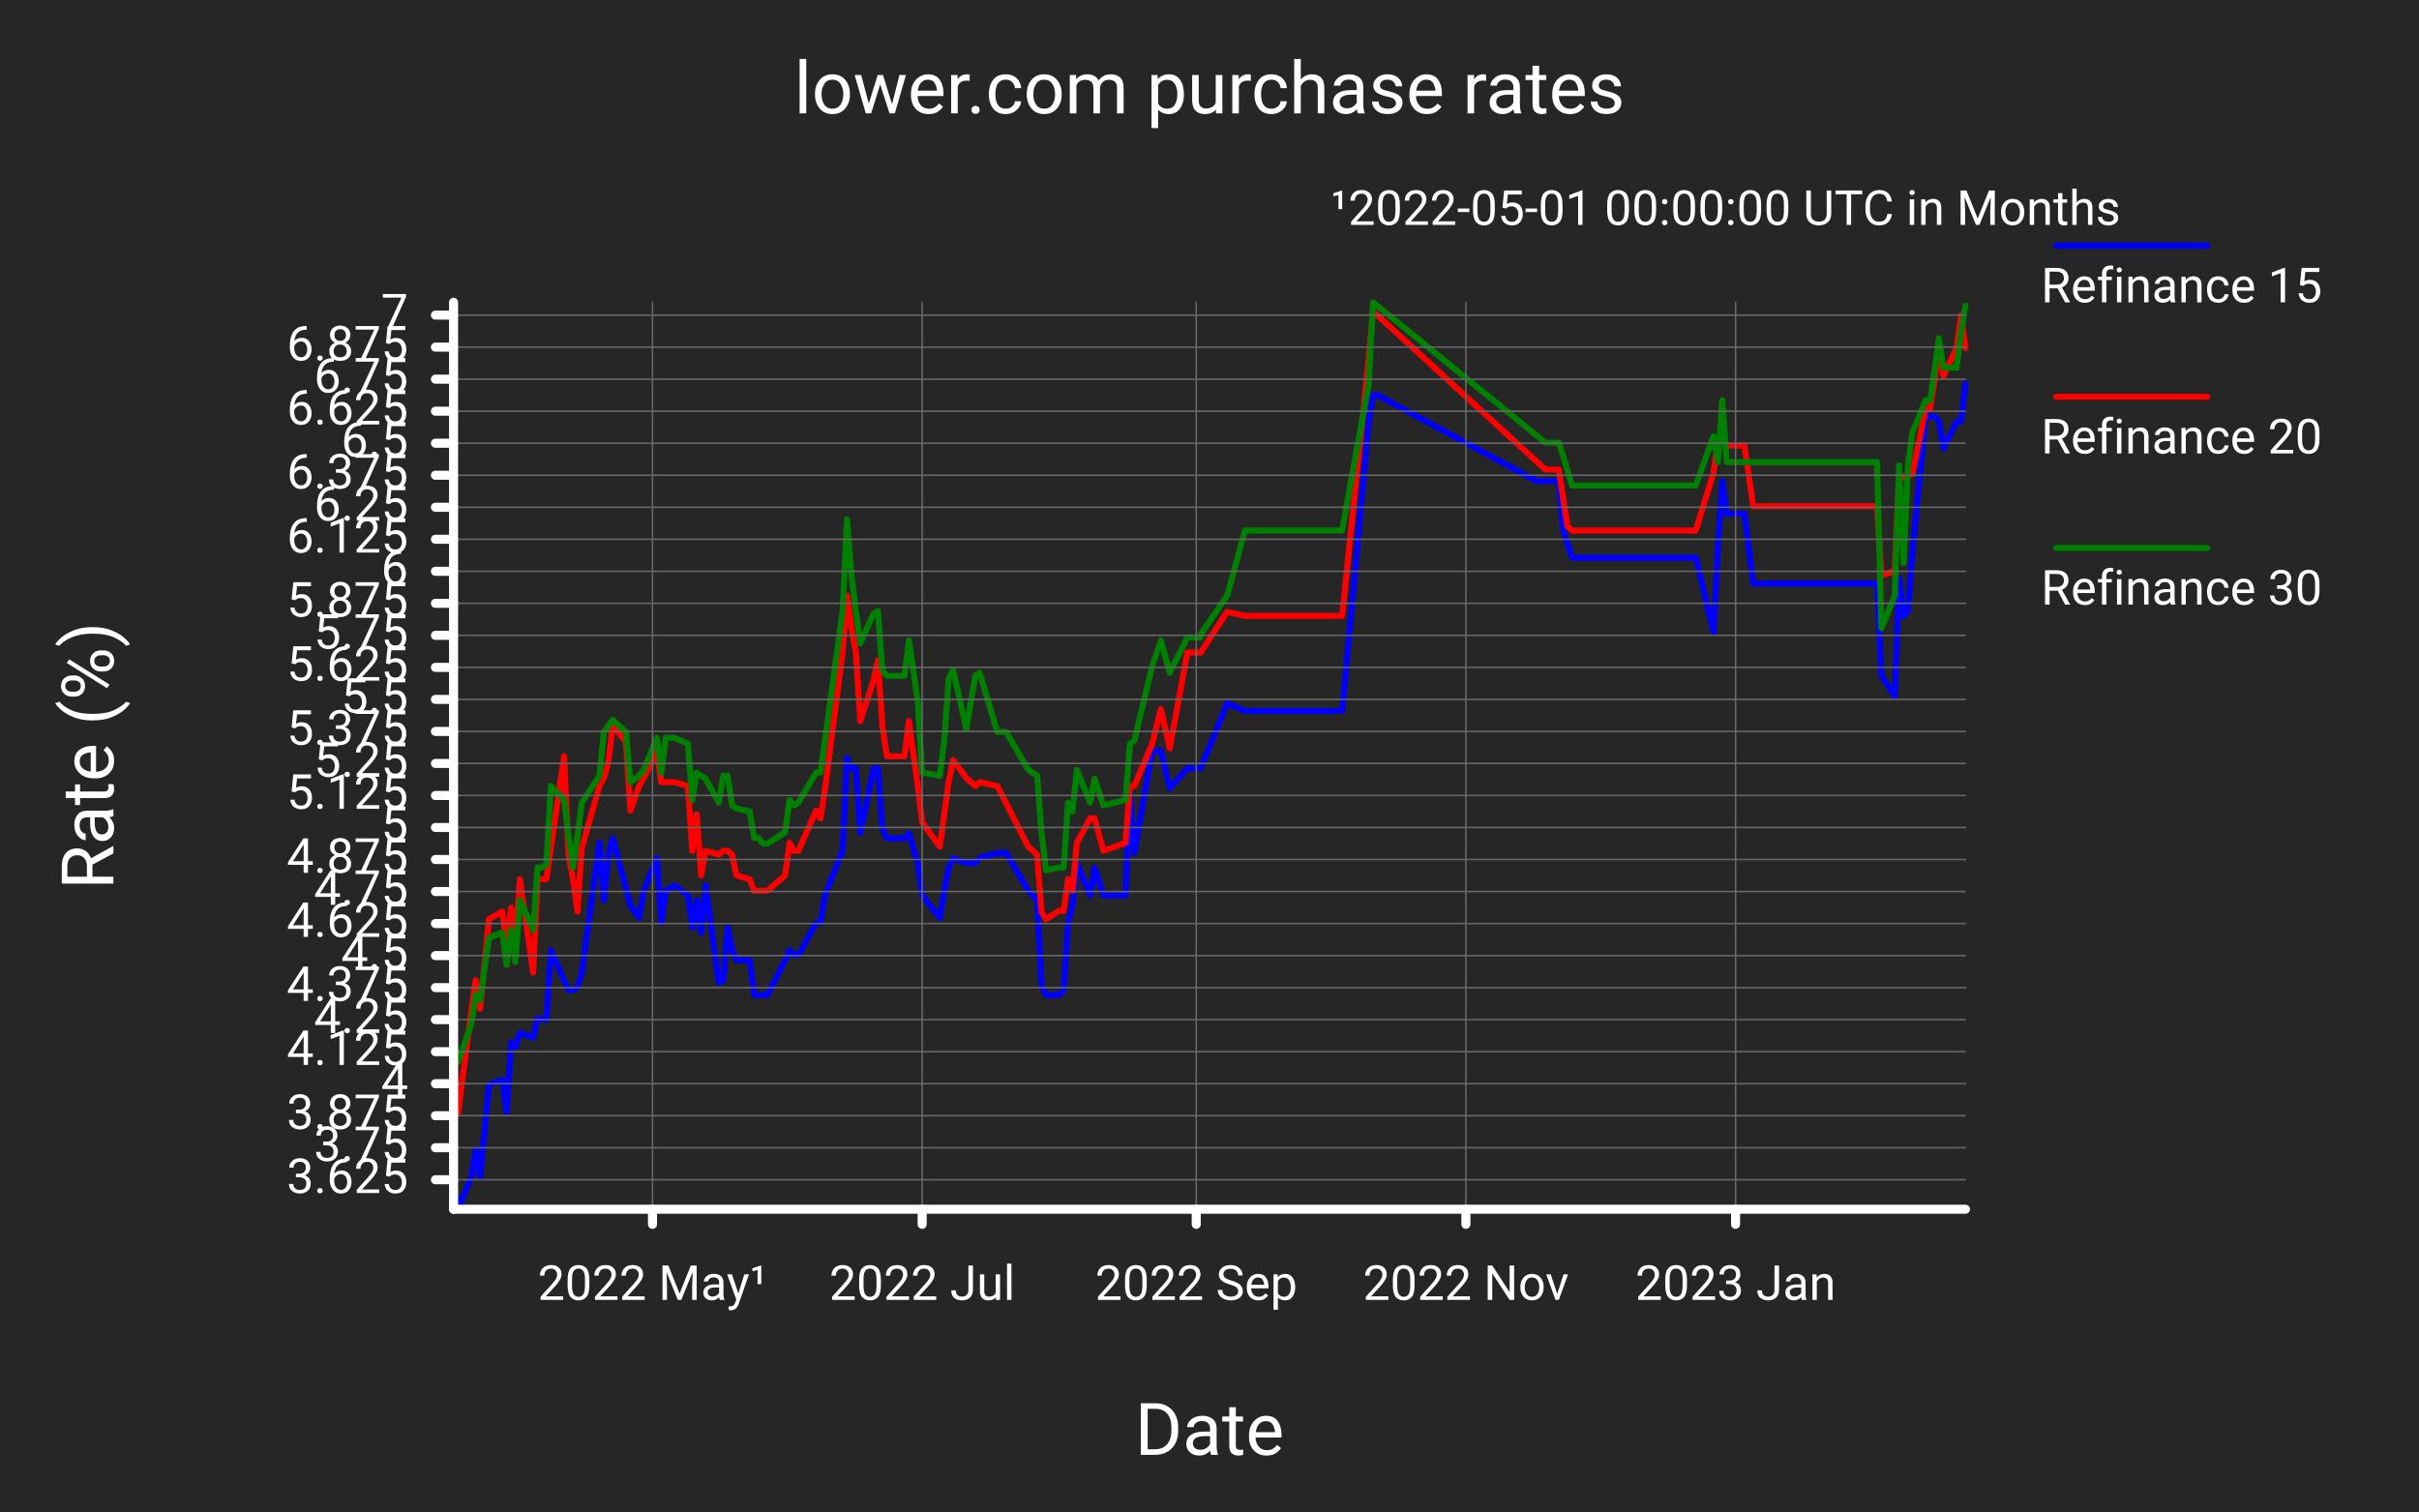
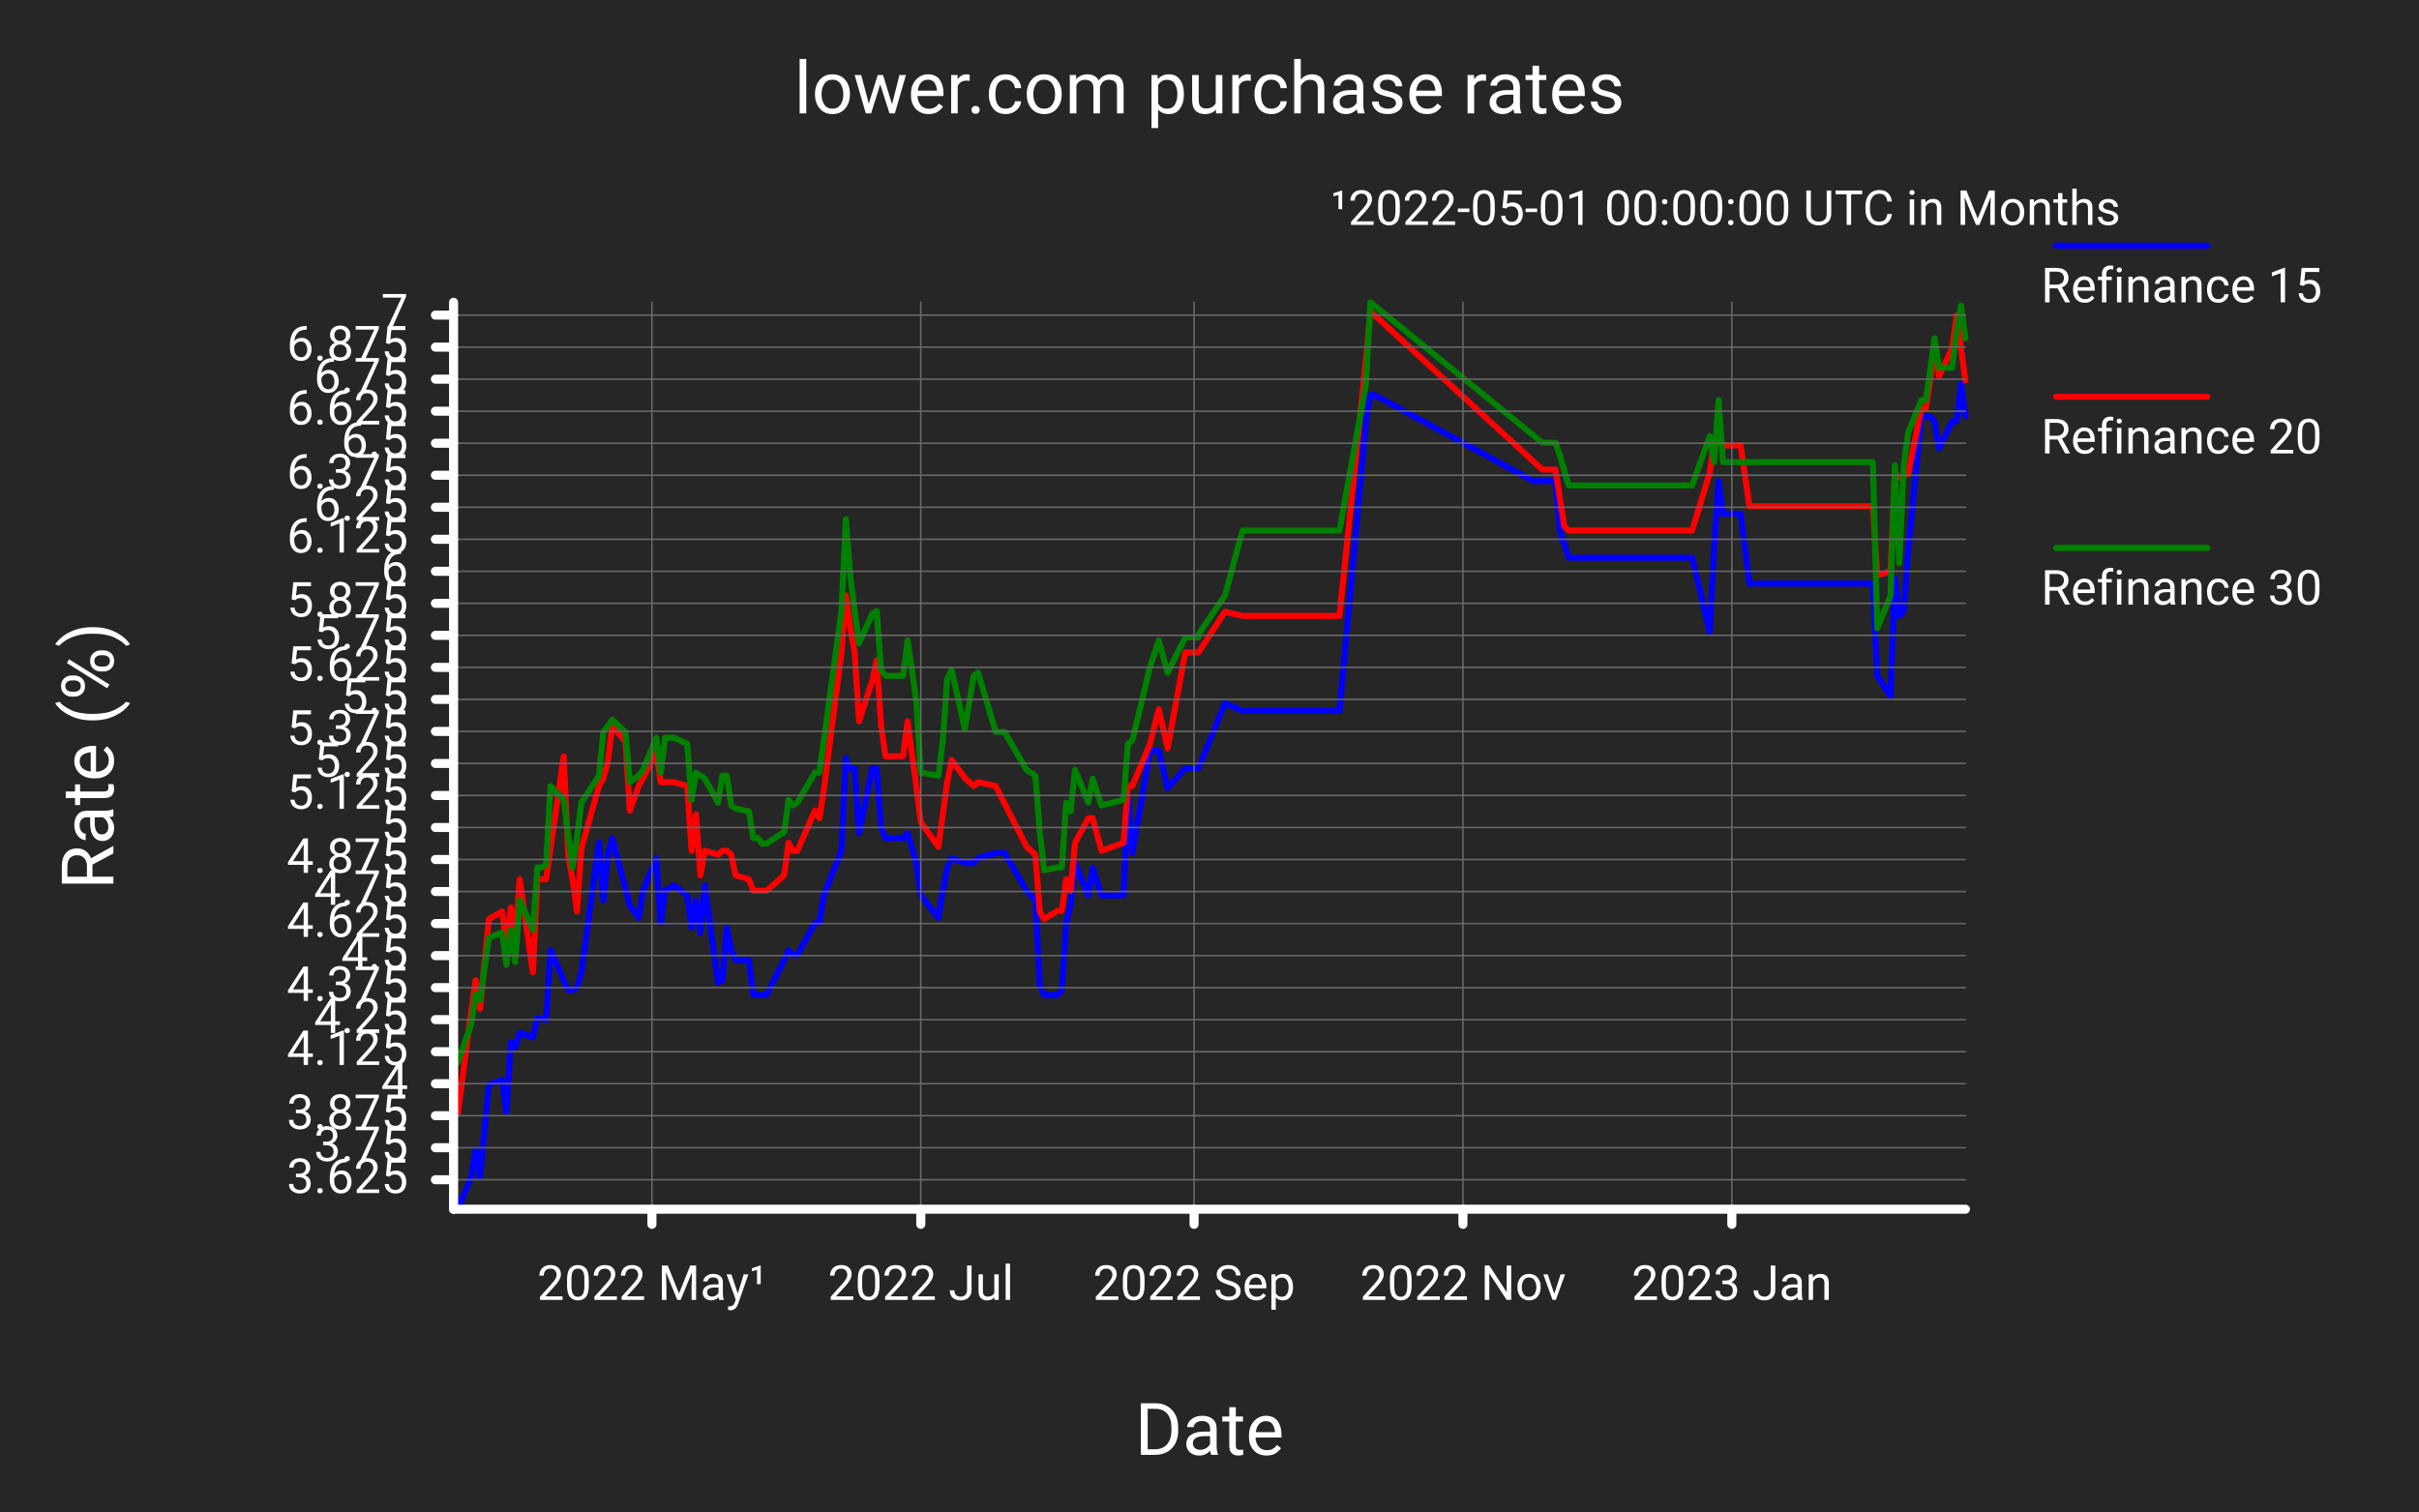
<svg xmlns="http://www.w3.org/2000/svg" class="poloto" width="800" height="500" viewBox="0 0 800 500">
  <style>.poloto{stroke-linecap:round;stroke-linejoin:round;font-family:Roboto,sans-serif;font-size:16px;}.poloto_background{fill:#262626;}.poloto_scatter{stroke-width:7}.poloto_tick_line{stroke:dimgray;stroke-width:0.5}.poloto_line{stroke-width:2}.poloto_text{fill: white;}.poloto_axis_lines{stroke: white;stroke-width:3;fill:none;stroke-dasharray:none}.poloto_title{font-size:24px;dominant-baseline:start;text-anchor:middle;}.poloto_xname{font-size:24px;dominant-baseline:start;text-anchor:middle;}.poloto_yname{font-size:24px;dominant-baseline:start;text-anchor:middle;}.poloto0stroke{stroke:blue;}.poloto1stroke{stroke:red;}.poloto2stroke{stroke:green;}.poloto3stroke{stroke:gold;}.poloto4stroke{stroke:aqua;}.poloto5stroke{stroke:lime;}.poloto6stroke{stroke:orange;}.poloto7stroke{stroke:chocolate;}.poloto0fill{fill:blue;}.poloto1fill{fill:red;}.poloto2fill{fill:green;}.poloto3fill{fill:gold;}.poloto4fill{fill:aqua;}.poloto5fill{fill:lime;}.poloto6fill{fill:orange;}.poloto7fill{fill:chocolate;}</style>
  <circle r="1e5" class="poloto_background" />
  <text class="poloto_text poloto_legend_text" x="675" y="100">Refinance 15</text>
  <line class="poloto_line poloto_legend_icon poloto0stroke poloto0legend" stroke="black" x1="680" x2="730" y1="81.25" y2="81.25" />
-   <path class="poloto_line poloto0stroke" fill="none" stroke="black" d=" M 150.00 392.46 L 151.46 400.00 L 155.85 389.32 L 157.31 380.17 L 158.77 389.32 L 158.77 389.32 L 161.70 358.81 L 166.08 357.20 L 167.54 367.88 L 169.01 344.83 L 170.47 346.44 L 171.93 341.61 L 176.32 343.22 L 177.78 336.78 L 177.78 336.78 L 180.70 337.37 L 182.16 314.32 L 186.55 324.32 L 188.01 327.54 L 189.47 327.54 L 190.94 326.69 L 192.40 321.78 L 198.25 278.73 L 199.71 297.88 L 201.17 283.05 L 202.63 277.29 L 202.63 277.29 L 208.48 299.58 L 211.40 303.64 L 212.87 294.58 L 217.25 283.81 L 218.71 305.25 L 220.18 294.58 L 220.18 294.58 L 223.10 292.88 L 227.49 296.19 L 228.95 306.86 L 228.95 306.86 L 230.41 297.80 L 231.87 308.56 L 233.33 292.88 L 237.72 325.08 L 239.18 324.32 L 240.64 306.86 L 240.64 306.86 L 242.11 314.32 L 243.57 317.63 L 247.95 317.63 L 249.42 329.15 L 250.88 329.15 L 252.34 329.15 L 253.80 329.15 L 259.65 317.63 L 261.11 314.32 L 262.57 315.93 L 264.04 315.93 L 264.04 315.93 L 269.88 305.25 L 271.35 305.25 L 272.81 296.19 L 278.65 281.36 L 280.12 250.76 L 281.58 254.15 L 283.04 254.15 L 284.50 275.59 L 288.89 254.15 L 290.35 254.15 L 291.81 273.90 L 293.27 277.29 L 299.12 277.29 L 300.58 275.59 L 302.05 280.59 L 303.51 285.51 L 304.97 296.19 L 310.82 303.64 L 312.28 294.58 L 313.74 287.12 L 315.20 283.81 L 319.59 285.51 L 322.51 285.51 L 323.98 283.81 L 329.82 282.20 L 329.82 282.20 L 329.82 282.20 L 329.82 282.20 L 329.82 282.20 L 329.82 282.20 L 332.75 282.20 L 332.75 282.20 L 332.75 282.20 L 332.75 282.20 L 332.75 282.20 L 332.75 282.20 L 340.06 294.58 L 342.98 297.80 L 344.44 325.93 L 345.91 329.15 L 350.29 329.15 L 351.75 327.54 L 353.22 305.25 L 354.68 299.49 L 356.14 285.51 L 360.53 296.19 L 360.53 296.19 L 361.99 287.12 L 364.91 296.19 L 364.91 296.19 L 372.22 296.19 L 373.68 262.46 L 375.15 282.20 L 380.99 248.39 L 383.92 248.39 L 383.92 248.39 L 386.84 260.76 L 392.69 254.15 L 392.69 254.15 L 392.69 254.15 L 392.69 254.15 L 392.69 254.15 L 392.69 254.15 L 392.69 254.15 L 392.69 254.15 L 392.69 254.15 L 397.08 254.15 L 405.85 232.63 L 411.70 235.17 L 411.70 235.17 L 416.08 235.17 L 421.93 235.17 L 423.39 235.17 L 423.39 235.17 L 423.39 235.17 L 423.39 235.17 L 423.39 235.17 L 442.40 235.17 L 443.86 235.17 L 452.63 139.75 L 454.09 130.68 L 455.56 130.68 L 508.19 159.15 L 514.04 159.15 L 515.50 159.15 L 516.96 175.51 L 519.88 184.49 L 519.88 184.49 L 525.73 184.49 L 527.19 184.49 L 528.65 184.49 L 530.12 184.49 L 534.50 184.49 L 535.96 184.49 L 538.89 184.49 L 540.35 184.49 L 544.74 184.49 L 546.20 184.49 L 546.20 184.49 L 550.58 184.49 L 554.97 184.49 L 556.43 184.49 L 557.89 184.49 L 559.36 184.49 L 560.82 184.49 L 566.67 209.15 L 568.13 180.68 L 569.59 159.15 L 571.05 169.92 L 575.44 169.92 L 576.90 169.92 L 576.90 169.92 L 579.82 193.05 L 581.29 193.05 L 585.67 193.05 L 587.13 193.05 L 588.60 193.05 L 590.06 193.05 L 591.52 193.05 L 591.52 193.05 L 591.52 193.05 L 591.52 193.05 L 598.83 193.05 L 601.75 193.05 L 606.14 193.05 L 607.60 193.05 L 610.53 193.05 L 611.99 193.05 L 617.84 193.05 L 619.30 193.05 L 620.76 193.05 L 622.22 223.56 L 626.61 230.34 L 628.07 191.36 L 629.53 203.81 L 630.99 202.12 L 632.46 182.37 L 636.84 137.71 L 638.30 137.71 L 639.77 137.71 L 641.23 139.41 L 642.69 148.39 L 647.08 139.41 L 648.54 139.41 L 650.00 126.95" />
+   <path class="poloto_line poloto0stroke" fill="none" stroke="black" d=" M 150.00 392.46 L 151.46 400.00 L 155.83 389.32 L 157.29 380.17 L 158.75 389.32 L 158.75 389.32 L 161.66 358.81 L 166.03 357.20 L 167.49 367.88 L 168.95 344.83 L 170.41 346.44 L 171.87 341.61 L 176.24 343.22 L 177.70 336.78 L 177.70 336.78 L 180.61 337.37 L 182.07 314.32 L 186.44 324.32 L 187.90 327.54 L 189.36 327.54 L 190.82 326.69 L 192.27 321.78 L 198.10 278.73 L 199.56 297.88 L 201.02 283.05 L 202.48 277.29 L 202.48 277.29 L 208.31 299.58 L 211.22 303.64 L 212.68 294.58 L 217.06 283.81 L 218.51 305.25 L 219.97 294.58 L 219.97 294.58 L 222.89 292.88 L 227.26 296.19 L 228.72 306.86 L 228.72 306.86 L 230.17 297.80 L 231.63 308.56 L 233.09 292.88 L 237.46 325.08 L 238.92 324.32 L 240.38 306.86 L 240.38 306.86 L 241.84 314.32 L 243.29 317.63 L 247.67 317.63 L 249.13 329.15 L 250.58 329.15 L 252.04 329.15 L 253.50 329.15 L 259.33 317.63 L 260.79 314.32 L 262.24 315.93 L 263.70 315.93 L 263.70 315.93 L 269.53 305.25 L 270.99 305.25 L 272.45 296.19 L 278.28 281.36 L 279.74 250.76 L 281.20 254.15 L 282.65 254.15 L 284.11 275.59 L 288.48 254.15 L 289.94 254.15 L 291.40 273.90 L 292.86 277.29 L 298.69 277.29 L 300.15 275.59 L 301.60 280.59 L 303.06 285.51 L 304.52 296.19 L 310.35 303.64 L 311.81 294.58 L 313.27 287.12 L 314.72 283.81 L 319.10 285.51 L 322.01 285.51 L 323.47 283.81 L 329.30 282.20 L 329.30 282.20 L 329.30 282.20 L 329.30 282.20 L 329.30 282.20 L 329.30 282.20 L 332.22 282.20 L 332.22 282.20 L 332.22 282.20 L 332.22 282.20 L 332.22 282.20 L 332.22 282.20 L 339.50 294.58 L 342.42 297.80 L 343.88 325.93 L 345.34 329.15 L 349.71 329.15 L 351.17 327.54 L 352.62 305.25 L 354.08 299.49 L 355.54 285.51 L 359.91 296.19 L 359.91 296.19 L 361.37 287.12 L 364.29 296.19 L 364.29 296.19 L 371.57 296.19 L 373.03 262.46 L 374.49 282.20 L 380.32 248.39 L 383.24 248.39 L 383.24 248.39 L 386.15 260.76 L 391.98 254.15 L 391.98 254.15 L 391.98 254.15 L 391.98 254.15 L 391.98 254.15 L 391.98 254.15 L 391.98 254.15 L 391.98 254.15 L 391.98 254.15 L 396.36 254.15 L 405.10 232.63 L 410.93 235.17 L 410.93 235.17 L 415.31 235.17 L 421.14 235.17 L 422.59 235.17 L 422.59 235.17 L 422.59 235.17 L 422.59 235.17 L 422.59 235.17 L 441.55 235.17 L 443.00 235.17 L 451.75 139.75 L 453.21 130.68 L 454.66 130.68 L 507.14 159.15 L 512.97 159.15 L 514.43 159.15 L 515.89 175.51 L 518.80 184.49 L 518.80 184.49 L 524.64 184.49 L 526.09 184.49 L 527.55 184.49 L 529.01 184.49 L 533.38 184.49 L 534.84 184.49 L 537.76 184.49 L 539.21 184.49 L 543.59 184.49 L 545.04 184.49 L 545.04 184.49 L 549.42 184.49 L 553.79 184.49 L 555.25 184.49 L 556.71 184.49 L 558.16 184.49 L 559.62 184.49 L 565.45 209.15 L 566.91 180.68 L 568.37 159.15 L 569.83 169.92 L 574.20 169.92 L 575.66 169.92 L 575.66 169.92 L 578.57 193.05 L 580.03 193.05 L 584.40 193.05 L 585.86 193.05 L 587.32 193.05 L 588.78 193.05 L 590.23 193.05 L 590.23 193.05 L 590.23 193.05 L 590.23 193.05 L 597.52 193.05 L 600.44 193.05 L 604.81 193.05 L 606.27 193.05 L 609.18 193.05 L 610.64 193.05 L 616.47 193.05 L 617.93 193.05 L 619.39 193.05 L 620.85 223.56 L 625.22 230.34 L 626.68 191.36 L 628.13 203.81 L 629.59 202.12 L 631.05 182.37 L 635.42 137.71 L 636.88 137.71 L 638.34 137.71 L 639.80 139.41 L 641.25 148.39 L 645.63 139.41 L 647.08 139.41 L 648.54 126.95 L 650.00 137.71" />
  <text class="poloto_text poloto_legend_text" x="675" y="150">Refinance 20</text>
  <line class="poloto_line poloto_legend_icon poloto1stroke poloto1legend" stroke="black" x1="680" x2="730" y1="131.25" y2="131.25" />
-   <path class="poloto_line poloto1stroke" fill="none" stroke="black" d=" M 150.00 345.68 L 151.46 368.31 L 155.85 334.58 L 157.31 324.24 L 158.77 333.73 L 158.77 333.73 L 161.70 304.07 L 166.08 301.53 L 167.54 312.29 L 169.01 300.25 L 170.47 311.02 L 171.93 290.85 L 176.32 321.69 L 177.78 290.85 L 177.78 290.85 L 180.70 290.85 L 180.70 290.85 L 186.55 250.17 L 188.01 282.71 L 189.47 290.85 L 190.94 301.53 L 192.40 280.59 L 198.25 260.00 L 199.71 257.37 L 201.17 252.12 L 202.63 240.08 L 207.02 245.34 L 208.48 268.14 L 211.40 260.00 L 212.87 257.37 L 217.25 248.81 L 218.71 258.73 L 220.18 258.73 L 220.18 258.73 L 223.10 258.73 L 227.49 260.00 L 228.95 281.44 L 228.95 281.44 L 230.41 269.41 L 231.87 289.58 L 233.33 281.44 L 237.72 282.71 L 239.18 281.44 L 240.64 281.44 L 240.64 281.44 L 242.11 282.71 L 243.57 289.58 L 247.95 290.85 L 249.42 294.66 L 250.88 294.66 L 252.34 294.66 L 253.80 294.66 L 259.65 289.58 L 261.11 278.81 L 262.57 281.44 L 264.04 281.44 L 264.04 281.44 L 269.88 268.14 L 271.35 270.68 L 272.81 261.27 L 278.65 215.85 L 280.12 197.03 L 281.58 207.80 L 283.04 215.85 L 284.50 238.56 L 288.89 225.17 L 290.35 218.47 L 291.81 239.92 L 293.27 250.17 L 299.12 250.17 L 300.58 238.56 L 302.05 249.32 L 303.51 260.00 L 304.97 272.03 L 310.82 280.08 L 312.28 269.41 L 313.74 258.73 L 315.20 251.44 L 319.59 257.37 L 322.51 260.00 L 323.98 258.73 L 329.82 260.00 L 329.82 260.00 L 329.82 260.00 L 329.82 260.00 L 329.82 260.00 L 329.82 260.00 L 329.82 260.00 L 329.82 260.00 L 329.82 260.00 L 329.82 260.00 L 329.82 260.00 L 329.82 260.00 L 340.06 280.08 L 342.98 282.71 L 344.44 301.53 L 345.91 304.07 L 350.29 301.27 L 351.75 301.27 L 353.22 290.85 L 354.68 294.66 L 356.14 278.81 L 360.53 270.68 L 360.53 270.68 L 361.99 270.68 L 364.91 281.44 L 364.91 281.44 L 372.22 278.81 L 373.68 260.00 L 375.15 260.00 L 380.99 246.19 L 383.92 234.58 L 383.92 234.58 L 386.84 247.54 L 392.69 215.85 L 392.69 215.85 L 392.69 215.85 L 392.69 215.85 L 392.69 215.85 L 392.69 215.85 L 392.69 215.85 L 392.69 215.85 L 392.69 215.85 L 397.08 215.85 L 405.85 202.37 L 411.70 203.73 L 414.62 203.73 L 416.08 203.73 L 416.08 203.73 L 423.39 203.73 L 424.85 203.73 L 424.85 203.73 L 424.85 203.73 L 424.85 203.73 L 442.40 203.73 L 443.86 203.73 L 452.63 118.81 L 454.09 102.97 L 454.09 102.97 L 511.11 155.34 L 514.04 155.34 L 515.50 155.34 L 518.42 174.15 L 519.88 175.51 L 519.88 175.51 L 525.73 175.51 L 527.19 175.51 L 528.65 175.51 L 530.12 175.51 L 534.50 175.51 L 535.96 175.51 L 538.89 175.51 L 540.35 175.51 L 544.74 175.51 L 546.20 175.51 L 546.20 175.51 L 550.58 175.51 L 554.97 175.51 L 556.43 175.51 L 557.89 175.51 L 559.36 175.51 L 560.82 175.51 L 566.67 156.36 L 568.13 145.93 L 569.59 144.58 L 571.05 147.37 L 575.44 147.37 L 576.90 147.37 L 576.90 147.37 L 579.82 167.46 L 581.29 167.46 L 585.67 167.46 L 587.13 167.46 L 588.60 167.46 L 590.06 167.46 L 591.52 167.46 L 591.52 167.46 L 597.37 167.46 L 597.37 167.46 L 598.83 167.46 L 601.75 167.46 L 606.14 167.46 L 607.60 167.46 L 610.53 167.46 L 611.99 167.46 L 617.84 167.46 L 619.30 167.46 L 620.76 167.46 L 622.22 190.34 L 626.61 188.98 L 628.07 156.69 L 629.53 158.05 L 629.53 158.05 L 632.46 156.69 L 636.84 135.17 L 638.30 135.17 L 639.77 125.85 L 641.23 115.08 L 642.69 124.49 L 647.08 115.08 L 648.54 104.32 L 650.00 115.08" />
+   <path class="poloto_line poloto1stroke" fill="none" stroke="black" d=" M 150.00 345.68 L 151.46 368.31 L 155.83 334.58 L 157.29 324.24 L 158.75 333.73 L 158.75 333.73 L 161.66 304.07 L 166.03 301.53 L 167.49 312.29 L 168.95 300.25 L 170.41 311.02 L 171.87 290.85 L 176.24 321.69 L 177.70 290.85 L 177.70 290.85 L 180.61 290.85 L 180.61 290.85 L 186.44 250.17 L 187.90 282.71 L 189.36 290.85 L 190.82 301.53 L 192.27 280.59 L 198.10 260.00 L 199.56 257.37 L 201.02 252.12 L 202.48 240.08 L 206.85 245.34 L 208.31 268.14 L 211.22 260.00 L 212.68 257.37 L 217.06 248.81 L 218.51 258.73 L 219.97 258.73 L 219.97 258.73 L 222.89 258.73 L 227.26 260.00 L 228.72 281.44 L 228.72 281.44 L 230.17 269.41 L 231.63 289.58 L 233.09 281.44 L 237.46 282.71 L 238.92 281.44 L 240.38 281.44 L 240.38 281.44 L 241.84 282.71 L 243.29 289.58 L 247.67 290.85 L 249.13 294.66 L 250.58 294.66 L 252.04 294.66 L 253.50 294.66 L 259.33 289.58 L 260.79 278.81 L 262.24 281.44 L 263.70 281.44 L 263.70 281.44 L 269.53 268.14 L 270.99 270.68 L 272.45 261.27 L 278.28 215.85 L 279.74 197.03 L 281.20 207.80 L 282.65 215.85 L 284.11 238.56 L 288.48 225.17 L 289.94 218.47 L 291.40 239.92 L 292.86 250.17 L 298.69 250.17 L 300.15 238.56 L 301.60 249.32 L 303.06 260.00 L 304.52 272.03 L 310.35 280.08 L 311.81 269.41 L 313.27 258.73 L 314.72 251.44 L 319.10 257.37 L 322.01 260.00 L 323.47 258.73 L 329.30 260.00 L 329.30 260.00 L 329.30 260.00 L 329.30 260.00 L 329.30 260.00 L 329.30 260.00 L 329.30 260.00 L 329.30 260.00 L 329.30 260.00 L 329.30 260.00 L 329.30 260.00 L 329.30 260.00 L 339.50 280.08 L 342.42 282.71 L 343.88 301.53 L 345.34 304.07 L 349.71 301.27 L 351.17 301.27 L 352.62 290.85 L 354.08 294.66 L 355.54 278.81 L 359.91 270.68 L 359.91 270.68 L 361.37 270.68 L 364.29 281.44 L 364.29 281.44 L 371.57 278.81 L 373.03 260.00 L 374.49 260.00 L 380.32 246.19 L 383.24 234.58 L 383.24 234.58 L 386.15 247.54 L 391.98 215.85 L 391.98 215.85 L 391.98 215.85 L 391.98 215.85 L 391.98 215.85 L 391.98 215.85 L 391.98 215.85 L 391.98 215.85 L 391.98 215.85 L 396.36 215.85 L 405.10 202.37 L 410.93 203.73 L 413.85 203.73 L 415.31 203.73 L 415.31 203.73 L 422.59 203.73 L 424.05 203.73 L 424.05 203.73 L 424.05 203.73 L 424.05 203.73 L 441.55 203.73 L 443.00 203.73 L 451.75 118.81 L 453.21 102.97 L 453.21 102.97 L 510.06 155.34 L 512.97 155.34 L 514.43 155.34 L 517.35 174.15 L 518.80 175.51 L 518.80 175.51 L 524.64 175.51 L 526.09 175.51 L 527.55 175.51 L 529.01 175.51 L 533.38 175.51 L 534.84 175.51 L 537.76 175.51 L 539.21 175.51 L 543.59 175.51 L 545.04 175.51 L 545.04 175.51 L 549.42 175.51 L 553.79 175.51 L 555.25 175.51 L 556.71 175.51 L 558.16 175.51 L 559.62 175.51 L 565.45 156.36 L 566.91 145.93 L 568.37 144.58 L 569.83 147.37 L 574.20 147.37 L 575.66 147.37 L 575.66 147.37 L 578.57 167.46 L 580.03 167.46 L 584.40 167.46 L 585.86 167.46 L 587.32 167.46 L 588.78 167.46 L 590.23 167.46 L 590.23 167.46 L 596.06 167.46 L 596.06 167.46 L 597.52 167.46 L 600.44 167.46 L 604.81 167.46 L 606.27 167.46 L 609.18 167.46 L 610.64 167.46 L 616.47 167.46 L 617.93 167.46 L 619.39 167.46 L 620.85 190.34 L 625.22 188.98 L 626.68 156.69 L 628.13 158.05 L 628.13 158.05 L 631.05 156.69 L 635.42 135.17 L 636.88 135.17 L 638.34 125.85 L 639.80 115.08 L 641.25 124.49 L 645.63 115.08 L 647.08 104.32 L 648.54 115.08 L 650.00 125.85" />
  <text class="poloto_text poloto_legend_text" x="675" y="200">Refinance 30</text>
  <line class="poloto_line poloto_legend_icon poloto2stroke poloto2legend" stroke="black" x1="680" x2="730" y1="181.25" y2="181.25" />
-   <path class="poloto_line poloto2stroke" fill="none" stroke="black" d=" M 150.00 343.31 L 151.46 351.36 L 155.85 338.81 L 157.31 328.98 L 158.77 330.85 L 158.77 330.85 L 161.70 310.25 L 166.08 308.47 L 167.54 319.15 L 169.01 307.54 L 170.47 318.22 L 171.93 297.71 L 176.32 307.54 L 177.78 286.95 L 179.24 286.95 L 180.70 286.02 L 182.16 260.00 L 186.55 264.58 L 188.01 276.27 L 189.47 286.95 L 190.94 277.20 L 192.40 265.51 L 198.25 256.61 L 199.71 242.12 L 201.17 240.17 L 202.63 238.14 L 207.02 242.12 L 208.48 258.73 L 211.40 256.61 L 212.87 254.66 L 217.25 244.07 L 218.71 255.59 L 220.18 244.07 L 220.18 244.07 L 223.10 244.07 L 227.49 246.02 L 228.95 264.58 L 228.95 264.58 L 230.41 255.59 L 231.87 256.61 L 233.33 257.54 L 237.72 265.51 L 239.18 256.61 L 240.64 256.61 L 240.64 256.61 L 242.11 266.44 L 243.57 267.46 L 247.95 268.39 L 249.42 277.20 L 250.88 277.20 L 252.34 279.07 L 253.80 279.07 L 259.65 275.25 L 261.11 264.58 L 262.57 266.44 L 264.04 265.51 L 264.04 265.51 L 269.88 255.59 L 271.35 255.59 L 272.81 245.00 L 278.65 202.12 L 280.12 171.78 L 281.58 190.34 L 283.04 202.12 L 284.50 212.80 L 288.89 203.05 L 290.35 202.12 L 291.81 221.61 L 293.27 223.56 L 299.12 223.56 L 300.58 211.86 L 302.05 221.61 L 303.51 232.29 L 304.97 255.59 L 310.82 256.61 L 312.28 245.00 L 313.74 224.58 L 315.20 221.61 L 319.59 241.10 L 322.51 223.56 L 323.98 222.54 L 329.82 242.12 L 329.82 242.12 L 329.82 242.12 L 329.82 242.12 L 329.82 242.12 L 329.82 242.12 L 332.75 242.12 L 332.75 242.12 L 332.75 242.12 L 332.75 242.12 L 332.75 242.12 L 332.75 242.12 L 340.06 254.66 L 342.98 256.61 L 344.44 275.25 L 345.91 287.88 L 350.29 286.95 L 351.75 286.95 L 353.22 265.51 L 354.68 268.39 L 356.14 254.66 L 360.53 265.51 L 360.53 265.51 L 361.99 257.54 L 364.91 266.44 L 364.91 266.44 L 372.22 264.58 L 373.68 246.02 L 375.15 245.00 L 380.99 220.59 L 383.92 211.86 L 383.92 211.86 L 386.84 222.54 L 392.69 210.85 L 392.69 210.85 L 392.69 210.85 L 392.69 210.85 L 392.69 210.85 L 392.69 210.85 L 392.69 210.85 L 392.69 210.85 L 397.08 210.85 L 397.08 209.83 L 405.85 197.03 L 411.70 175.51 L 411.70 175.51 L 416.08 175.51 L 416.08 175.51 L 423.39 175.51 L 424.85 175.51 L 424.85 175.51 L 424.85 175.51 L 424.85 175.51 L 442.40 175.51 L 443.86 175.51 L 452.63 127.03 L 454.09 100.00 L 454.09 100.00 L 511.11 146.44 L 514.04 146.44 L 515.50 146.44 L 516.96 150.76 L 519.88 160.59 L 519.88 160.59 L 525.73 160.59 L 527.19 160.59 L 528.65 160.59 L 530.12 160.59 L 534.50 160.59 L 535.96 160.59 L 538.89 160.59 L 540.35 160.59 L 544.74 160.59 L 546.20 160.59 L 546.20 160.59 L 550.58 160.59 L 554.97 160.59 L 556.43 160.59 L 557.89 160.59 L 559.36 160.59 L 560.82 160.59 L 566.67 144.24 L 568.13 152.88 L 569.59 132.37 L 571.05 152.88 L 575.44 152.88 L 576.90 152.88 L 576.90 152.88 L 579.82 152.88 L 581.29 152.88 L 585.67 152.88 L 587.13 152.88 L 588.60 152.88 L 590.06 152.88 L 591.52 152.88 L 591.52 152.88 L 597.37 152.88 L 597.37 152.88 L 598.83 152.88 L 601.75 152.88 L 606.14 152.88 L 607.60 152.88 L 610.53 152.88 L 611.99 152.88 L 617.84 152.88 L 619.30 152.88 L 620.76 152.88 L 622.22 207.80 L 626.61 197.03 L 628.07 153.98 L 629.53 186.27 L 630.99 153.98 L 632.46 143.14 L 636.84 132.37 L 638.30 132.37 L 639.77 122.63 L 641.23 111.86 L 642.69 121.61 L 647.08 121.61 L 648.54 109.75 L 650.00 101.10" />
+   <path class="poloto_line poloto2stroke" fill="none" stroke="black" d=" M 150.00 343.31 L 151.46 351.36 L 155.83 338.81 L 157.29 328.98 L 158.75 330.85 L 158.75 330.85 L 161.66 310.25 L 166.03 308.47 L 167.49 319.15 L 168.95 307.54 L 170.41 318.22 L 171.87 297.71 L 176.24 307.54 L 177.70 286.95 L 179.15 286.95 L 180.61 286.02 L 182.07 260.00 L 186.44 264.58 L 187.90 276.27 L 189.36 286.95 L 190.82 277.20 L 192.27 265.51 L 198.10 256.61 L 199.56 242.12 L 201.02 240.17 L 202.48 238.14 L 206.85 242.12 L 208.31 258.73 L 211.22 256.61 L 212.68 254.66 L 217.06 244.07 L 218.51 255.59 L 219.97 244.07 L 219.97 244.07 L 222.89 244.07 L 227.26 246.02 L 228.72 264.58 L 228.72 264.58 L 230.17 255.59 L 231.63 256.61 L 233.09 257.54 L 237.46 265.51 L 238.92 256.61 L 240.38 256.61 L 240.38 256.61 L 241.84 266.44 L 243.29 267.46 L 247.67 268.39 L 249.13 277.20 L 250.58 277.20 L 252.04 279.07 L 253.50 279.07 L 259.33 275.25 L 260.79 264.58 L 262.24 266.44 L 263.70 265.51 L 263.70 265.51 L 269.53 255.59 L 270.99 255.59 L 272.45 245.00 L 278.28 202.12 L 279.74 171.78 L 281.20 190.34 L 282.65 202.12 L 284.11 212.80 L 288.48 203.05 L 289.94 202.12 L 291.40 221.61 L 292.86 223.56 L 298.69 223.56 L 300.15 211.86 L 301.60 221.61 L 303.06 232.29 L 304.52 255.59 L 310.35 256.61 L 311.81 245.00 L 313.27 224.58 L 314.72 221.61 L 319.10 241.10 L 322.01 223.56 L 323.47 222.54 L 329.30 242.12 L 329.30 242.12 L 329.30 242.12 L 329.30 242.12 L 329.30 242.12 L 329.30 242.12 L 332.22 242.12 L 332.22 242.12 L 332.22 242.12 L 332.22 242.12 L 332.22 242.12 L 332.22 242.12 L 339.50 254.66 L 342.42 256.61 L 343.88 275.25 L 345.34 287.88 L 349.71 286.95 L 351.17 286.95 L 352.62 265.51 L 354.08 268.39 L 355.54 254.66 L 359.91 265.51 L 359.91 265.51 L 361.37 257.54 L 364.29 266.44 L 364.29 266.44 L 371.57 264.58 L 373.03 246.02 L 374.49 245.00 L 380.32 220.59 L 383.24 211.86 L 383.24 211.86 L 386.15 222.54 L 391.98 210.85 L 391.98 210.85 L 391.98 210.85 L 391.98 210.85 L 391.98 210.85 L 391.98 210.85 L 391.98 210.85 L 391.98 210.85 L 396.36 210.85 L 396.36 209.83 L 405.10 197.03 L 410.93 175.51 L 410.93 175.51 L 415.31 175.51 L 415.31 175.51 L 422.59 175.51 L 424.05 175.51 L 424.05 175.51 L 424.05 175.51 L 424.05 175.51 L 441.55 175.51 L 443.00 175.51 L 451.75 127.03 L 453.21 100.00 L 453.21 100.00 L 510.06 146.44 L 512.97 146.44 L 514.43 146.44 L 515.89 150.76 L 518.80 160.59 L 518.80 160.59 L 524.64 160.59 L 526.09 160.59 L 527.55 160.59 L 529.01 160.59 L 533.38 160.59 L 534.84 160.59 L 537.76 160.59 L 539.21 160.59 L 543.59 160.59 L 545.04 160.59 L 545.04 160.59 L 549.42 160.59 L 553.79 160.59 L 555.25 160.59 L 556.71 160.59 L 558.16 160.59 L 559.62 160.59 L 565.45 144.24 L 566.91 152.88 L 568.37 132.37 L 569.83 152.88 L 574.20 152.88 L 575.66 152.88 L 575.66 152.88 L 578.57 152.88 L 580.03 152.88 L 584.40 152.88 L 585.86 152.88 L 587.32 152.88 L 588.78 152.88 L 590.23 152.88 L 590.23 152.88 L 596.06 152.88 L 596.06 152.88 L 597.52 152.88 L 600.44 152.88 L 604.81 152.88 L 606.27 152.88 L 609.18 152.88 L 610.64 152.88 L 616.47 152.88 L 617.93 152.88 L 619.39 152.88 L 620.85 207.80 L 625.22 197.03 L 626.68 153.98 L 628.13 186.27 L 629.59 153.98 L 631.05 143.14 L 635.42 132.37 L 636.88 132.37 L 638.34 122.63 L 639.80 111.86 L 641.25 121.61 L 645.63 121.61 L 647.08 109.75 L 648.54 101.10 L 650.00 111.86" />
  <text class="poloto_labels poloto_text poloto_title" x="400" y="37.5">lower.com purchase rates</text>
  <text class="poloto_labels poloto_text poloto_xname" x="400" y="481.25">Date</text>
  <text class="poloto_labels poloto_text poloto_yname" transform="rotate(-90,37.5,250)" x="37.5" y="250">Rate (%)</text>
  <text class="poloto_tick_labels poloto_text" dominant-baseline="middle" text-anchor="start" x="150" y="70" />
  <line class="poloto_axis_lines" stroke="black" x1="150" x2="144" y1="390.254" y2="390.254" />
  <line class="poloto_tick_line" stroke="black" x1="150" x2="650" y1="390.254" y2="390.254" />
  <text class="poloto_tick_labels poloto_text" dominant-baseline="middle" text-anchor="end" x="135" y="390.254">3.625</text>
  <line class="poloto_axis_lines" stroke="black" x1="150" x2="144" y1="379.661" y2="379.661" />
  <line class="poloto_tick_line" stroke="black" x1="150" x2="650" y1="379.661" y2="379.661" />
  <text class="poloto_tick_labels poloto_text" dominant-baseline="middle" text-anchor="end" x="135" y="379.661">3.75</text>
  <line class="poloto_axis_lines" stroke="black" x1="150" x2="144" y1="369.068" y2="369.068" />
  <line class="poloto_tick_line" stroke="black" x1="150" x2="650" y1="369.068" y2="369.068" />
  <text class="poloto_tick_labels poloto_text" dominant-baseline="middle" text-anchor="end" x="135" y="369.068">3.875</text>
  <line class="poloto_axis_lines" stroke="black" x1="150" x2="144" y1="358.475" y2="358.475" />
  <line class="poloto_tick_line" stroke="black" x1="150" x2="650" y1="358.475" y2="358.475" />
  <text class="poloto_tick_labels poloto_text" dominant-baseline="middle" text-anchor="end" x="135" y="358.475">4</text>
  <line class="poloto_axis_lines" stroke="black" x1="150" x2="144" y1="347.881" y2="347.881" />
  <line class="poloto_tick_line" stroke="black" x1="150" x2="650" y1="347.881" y2="347.881" />
  <text class="poloto_tick_labels poloto_text" dominant-baseline="middle" text-anchor="end" x="135" y="347.881">4.125</text>
  <line class="poloto_axis_lines" stroke="black" x1="150" x2="144" y1="337.288" y2="337.288" />
  <line class="poloto_tick_line" stroke="black" x1="150" x2="650" y1="337.288" y2="337.288" />
  <text class="poloto_tick_labels poloto_text" dominant-baseline="middle" text-anchor="end" x="135" y="337.288">4.25</text>
  <line class="poloto_axis_lines" stroke="black" x1="150" x2="144" y1="326.695" y2="326.695" />
  <line class="poloto_tick_line" stroke="black" x1="150" x2="650" y1="326.695" y2="326.695" />
  <text class="poloto_tick_labels poloto_text" dominant-baseline="middle" text-anchor="end" x="135" y="326.695">4.375</text>
  <line class="poloto_axis_lines" stroke="black" x1="150" x2="144" y1="316.102" y2="316.102" />
  <line class="poloto_tick_line" stroke="black" x1="150" x2="650" y1="316.102" y2="316.102" />
  <text class="poloto_tick_labels poloto_text" dominant-baseline="middle" text-anchor="end" x="135" y="316.102">4.5</text>
  <line class="poloto_axis_lines" stroke="black" x1="150" x2="144" y1="305.508" y2="305.508" />
  <line class="poloto_tick_line" stroke="black" x1="150" x2="650" y1="305.508" y2="305.508" />
  <text class="poloto_tick_labels poloto_text" dominant-baseline="middle" text-anchor="end" x="135" y="305.508">4.625</text>
  <line class="poloto_axis_lines" stroke="black" x1="150" x2="144" y1="294.915" y2="294.915" />
  <line class="poloto_tick_line" stroke="black" x1="150" x2="650" y1="294.915" y2="294.915" />
  <text class="poloto_tick_labels poloto_text" dominant-baseline="middle" text-anchor="end" x="135" y="294.915">4.75</text>
  <line class="poloto_axis_lines" stroke="black" x1="150" x2="144" y1="284.322" y2="284.322" />
  <line class="poloto_tick_line" stroke="black" x1="150" x2="650" y1="284.322" y2="284.322" />
  <text class="poloto_tick_labels poloto_text" dominant-baseline="middle" text-anchor="end" x="135" y="284.322">4.875</text>
  <line class="poloto_axis_lines" stroke="black" x1="150" x2="144" y1="273.729" y2="273.729" />
  <line class="poloto_tick_line" stroke="black" x1="150" x2="650" y1="273.729" y2="273.729" />
  <text class="poloto_tick_labels poloto_text" dominant-baseline="middle" text-anchor="end" x="135" y="273.729">5</text>
  <line class="poloto_axis_lines" stroke="black" x1="150" x2="144" y1="263.136" y2="263.136" />
  <line class="poloto_tick_line" stroke="black" x1="150" x2="650" y1="263.136" y2="263.136" />
  <text class="poloto_tick_labels poloto_text" dominant-baseline="middle" text-anchor="end" x="135" y="263.136">5.125</text>
  <line class="poloto_axis_lines" stroke="black" x1="150" x2="144" y1="252.542" y2="252.542" />
  <line class="poloto_tick_line" stroke="black" x1="150" x2="650" y1="252.542" y2="252.542" />
  <text class="poloto_tick_labels poloto_text" dominant-baseline="middle" text-anchor="end" x="135" y="252.542">5.25</text>
  <line class="poloto_axis_lines" stroke="black" x1="150" x2="144" y1="241.949" y2="241.949" />
  <line class="poloto_tick_line" stroke="black" x1="150" x2="650" y1="241.949" y2="241.949" />
  <text class="poloto_tick_labels poloto_text" dominant-baseline="middle" text-anchor="end" x="135" y="241.949">5.375</text>
  <line class="poloto_axis_lines" stroke="black" x1="150" x2="144" y1="231.356" y2="231.356" />
  <line class="poloto_tick_line" stroke="black" x1="150" x2="650" y1="231.356" y2="231.356" />
  <text class="poloto_tick_labels poloto_text" dominant-baseline="middle" text-anchor="end" x="135" y="231.356">5.5</text>
  <line class="poloto_axis_lines" stroke="black" x1="150" x2="144" y1="220.763" y2="220.763" />
  <line class="poloto_tick_line" stroke="black" x1="150" x2="650" y1="220.763" y2="220.763" />
  <text class="poloto_tick_labels poloto_text" dominant-baseline="middle" text-anchor="end" x="135" y="220.763">5.625</text>
  <line class="poloto_axis_lines" stroke="black" x1="150" x2="144" y1="210.169" y2="210.169" />
  <line class="poloto_tick_line" stroke="black" x1="150" x2="650" y1="210.169" y2="210.169" />
  <text class="poloto_tick_labels poloto_text" dominant-baseline="middle" text-anchor="end" x="135" y="210.169">5.75</text>
  <line class="poloto_axis_lines" stroke="black" x1="150" x2="144" y1="199.576" y2="199.576" />
  <line class="poloto_tick_line" stroke="black" x1="150" x2="650" y1="199.576" y2="199.576" />
  <text class="poloto_tick_labels poloto_text" dominant-baseline="middle" text-anchor="end" x="135" y="199.576">5.875</text>
  <line class="poloto_axis_lines" stroke="black" x1="150" x2="144" y1="188.983" y2="188.983" />
  <line class="poloto_tick_line" stroke="black" x1="150" x2="650" y1="188.983" y2="188.983" />
  <text class="poloto_tick_labels poloto_text" dominant-baseline="middle" text-anchor="end" x="135" y="188.983">6</text>
  <line class="poloto_axis_lines" stroke="black" x1="150" x2="144" y1="178.39" y2="178.39" />
  <line class="poloto_tick_line" stroke="black" x1="150" x2="650" y1="178.39" y2="178.39" />
  <text class="poloto_tick_labels poloto_text" dominant-baseline="middle" text-anchor="end" x="135" y="178.39">6.125</text>
  <line class="poloto_axis_lines" stroke="black" x1="150" x2="144" y1="167.797" y2="167.797" />
  <line class="poloto_tick_line" stroke="black" x1="150" x2="650" y1="167.797" y2="167.797" />
  <text class="poloto_tick_labels poloto_text" dominant-baseline="middle" text-anchor="end" x="135" y="167.797">6.25</text>
  <line class="poloto_axis_lines" stroke="black" x1="150" x2="144" y1="157.203" y2="157.203" />
  <line class="poloto_tick_line" stroke="black" x1="150" x2="650" y1="157.203" y2="157.203" />
  <text class="poloto_tick_labels poloto_text" dominant-baseline="middle" text-anchor="end" x="135" y="157.203">6.375</text>
  <line class="poloto_axis_lines" stroke="black" x1="150" x2="144" y1="146.61" y2="146.61" />
  <line class="poloto_tick_line" stroke="black" x1="150" x2="650" y1="146.61" y2="146.61" />
  <text class="poloto_tick_labels poloto_text" dominant-baseline="middle" text-anchor="end" x="135" y="146.61">6.5</text>
  <line class="poloto_axis_lines" stroke="black" x1="150" x2="144" y1="136.017" y2="136.017" />
  <line class="poloto_tick_line" stroke="black" x1="150" x2="650" y1="136.017" y2="136.017" />
  <text class="poloto_tick_labels poloto_text" dominant-baseline="middle" text-anchor="end" x="135" y="136.017">6.625</text>
  <line class="poloto_axis_lines" stroke="black" x1="150" x2="144" y1="125.424" y2="125.424" />
  <line class="poloto_tick_line" stroke="black" x1="150" x2="650" y1="125.424" y2="125.424" />
  <text class="poloto_tick_labels poloto_text" dominant-baseline="middle" text-anchor="end" x="135" y="125.424">6.75</text>
  <line class="poloto_axis_lines" stroke="black" x1="150" x2="144" y1="114.831" y2="114.831" />
  <line class="poloto_tick_line" stroke="black" x1="150" x2="650" y1="114.831" y2="114.831" />
  <text class="poloto_tick_labels poloto_text" dominant-baseline="middle" text-anchor="end" x="135" y="114.831">6.875</text>
  <line class="poloto_axis_lines" stroke="black" x1="150" x2="144" y1="104.237" y2="104.237" />
  <line class="poloto_tick_line" stroke="black" x1="150" x2="650" y1="104.237" y2="104.237" />
  <text class="poloto_tick_labels poloto_text" dominant-baseline="middle" text-anchor="end" x="135" y="104.237">7</text>
  <text class="poloto_tick_labels poloto_text" dominant-baseline="middle" text-anchor="start" x="440" y="70">¹2022-05-01 00:00:00 UTC in Months</text>
-   <line class="poloto_axis_lines" stroke="black" x1="215.789" x2="215.789" y1="400" y2="405" />
-   <line class="poloto_tick_line" stroke="black" x1="215.789" x2="215.789" y1="400" y2="100" />
-   <text class="poloto_tick_labels poloto_text" dominant-baseline="start" text-anchor="middle" x="215.789" y="430">2022 May¹</text>
-   <line class="poloto_axis_lines" stroke="black" x1="304.971" x2="304.971" y1="400" y2="405" />
-   <line class="poloto_tick_line" stroke="black" x1="304.971" x2="304.971" y1="400" y2="100" />
-   <text class="poloto_tick_labels poloto_text" dominant-baseline="start" text-anchor="middle" x="304.971" y="430">2022 Jul</text>
-   <line class="poloto_axis_lines" stroke="black" x1="395.614" x2="395.614" y1="400" y2="405" />
-   <line class="poloto_tick_line" stroke="black" x1="395.614" x2="395.614" y1="400" y2="100" />
-   <text class="poloto_tick_labels poloto_text" dominant-baseline="start" text-anchor="middle" x="395.614" y="430">2022 Sep</text>
-   <line class="poloto_axis_lines" stroke="black" x1="484.795" x2="484.795" y1="400" y2="405" />
-   <line class="poloto_tick_line" stroke="black" x1="484.795" x2="484.795" y1="400" y2="100" />
-   <text class="poloto_tick_labels poloto_text" dominant-baseline="start" text-anchor="middle" x="484.795" y="430">2022 Nov</text>
-   <line class="poloto_axis_lines" stroke="black" x1="573.977" x2="573.977" y1="400" y2="405" />
-   <line class="poloto_tick_line" stroke="black" x1="573.977" x2="573.977" y1="400" y2="100" />
-   <text class="poloto_tick_labels poloto_text" dominant-baseline="start" text-anchor="middle" x="573.977" y="430">2023 Jan</text>
+   <line class="poloto_axis_lines" stroke="black" x1="215.598" x2="215.598" y1="400" y2="405" />
+   <line class="poloto_tick_line" stroke="black" x1="215.598" x2="215.598" y1="400" y2="100" />
+   <text class="poloto_tick_labels poloto_text" dominant-baseline="start" text-anchor="middle" x="215.598" y="430">2022 May¹</text>
+   <line class="poloto_axis_lines" stroke="black" x1="304.519" x2="304.519" y1="400" y2="405" />
+   <line class="poloto_tick_line" stroke="black" x1="304.519" x2="304.519" y1="400" y2="100" />
+   <text class="poloto_tick_labels poloto_text" dominant-baseline="start" text-anchor="middle" x="304.519" y="430">2022 Jul</text>
+   <line class="poloto_axis_lines" stroke="black" x1="394.898" x2="394.898" y1="400" y2="405" />
+   <line class="poloto_tick_line" stroke="black" x1="394.898" x2="394.898" y1="400" y2="100" />
+   <text class="poloto_tick_labels poloto_text" dominant-baseline="start" text-anchor="middle" x="394.898" y="430">2022 Sep</text>
+   <line class="poloto_axis_lines" stroke="black" x1="483.819" x2="483.819" y1="400" y2="405" />
+   <line class="poloto_tick_line" stroke="black" x1="483.819" x2="483.819" y1="400" y2="100" />
+   <text class="poloto_tick_labels poloto_text" dominant-baseline="start" text-anchor="middle" x="483.819" y="430">2022 Nov</text>
+   <line class="poloto_axis_lines" stroke="black" x1="572.741" x2="572.741" y1="400" y2="405" />
+   <line class="poloto_tick_line" stroke="black" x1="572.741" x2="572.741" y1="400" y2="100" />
+   <text class="poloto_tick_labels poloto_text" dominant-baseline="start" text-anchor="middle" x="572.741" y="430">2023 Jan</text>
  <path stroke="black" fill="none" class="poloto_axis_lines" d=" M 150 400 L 650 400" />
  <path stroke="black" fill="none" class="poloto_axis_lines" d=" M 150 400 L 150 100" />
</svg>
